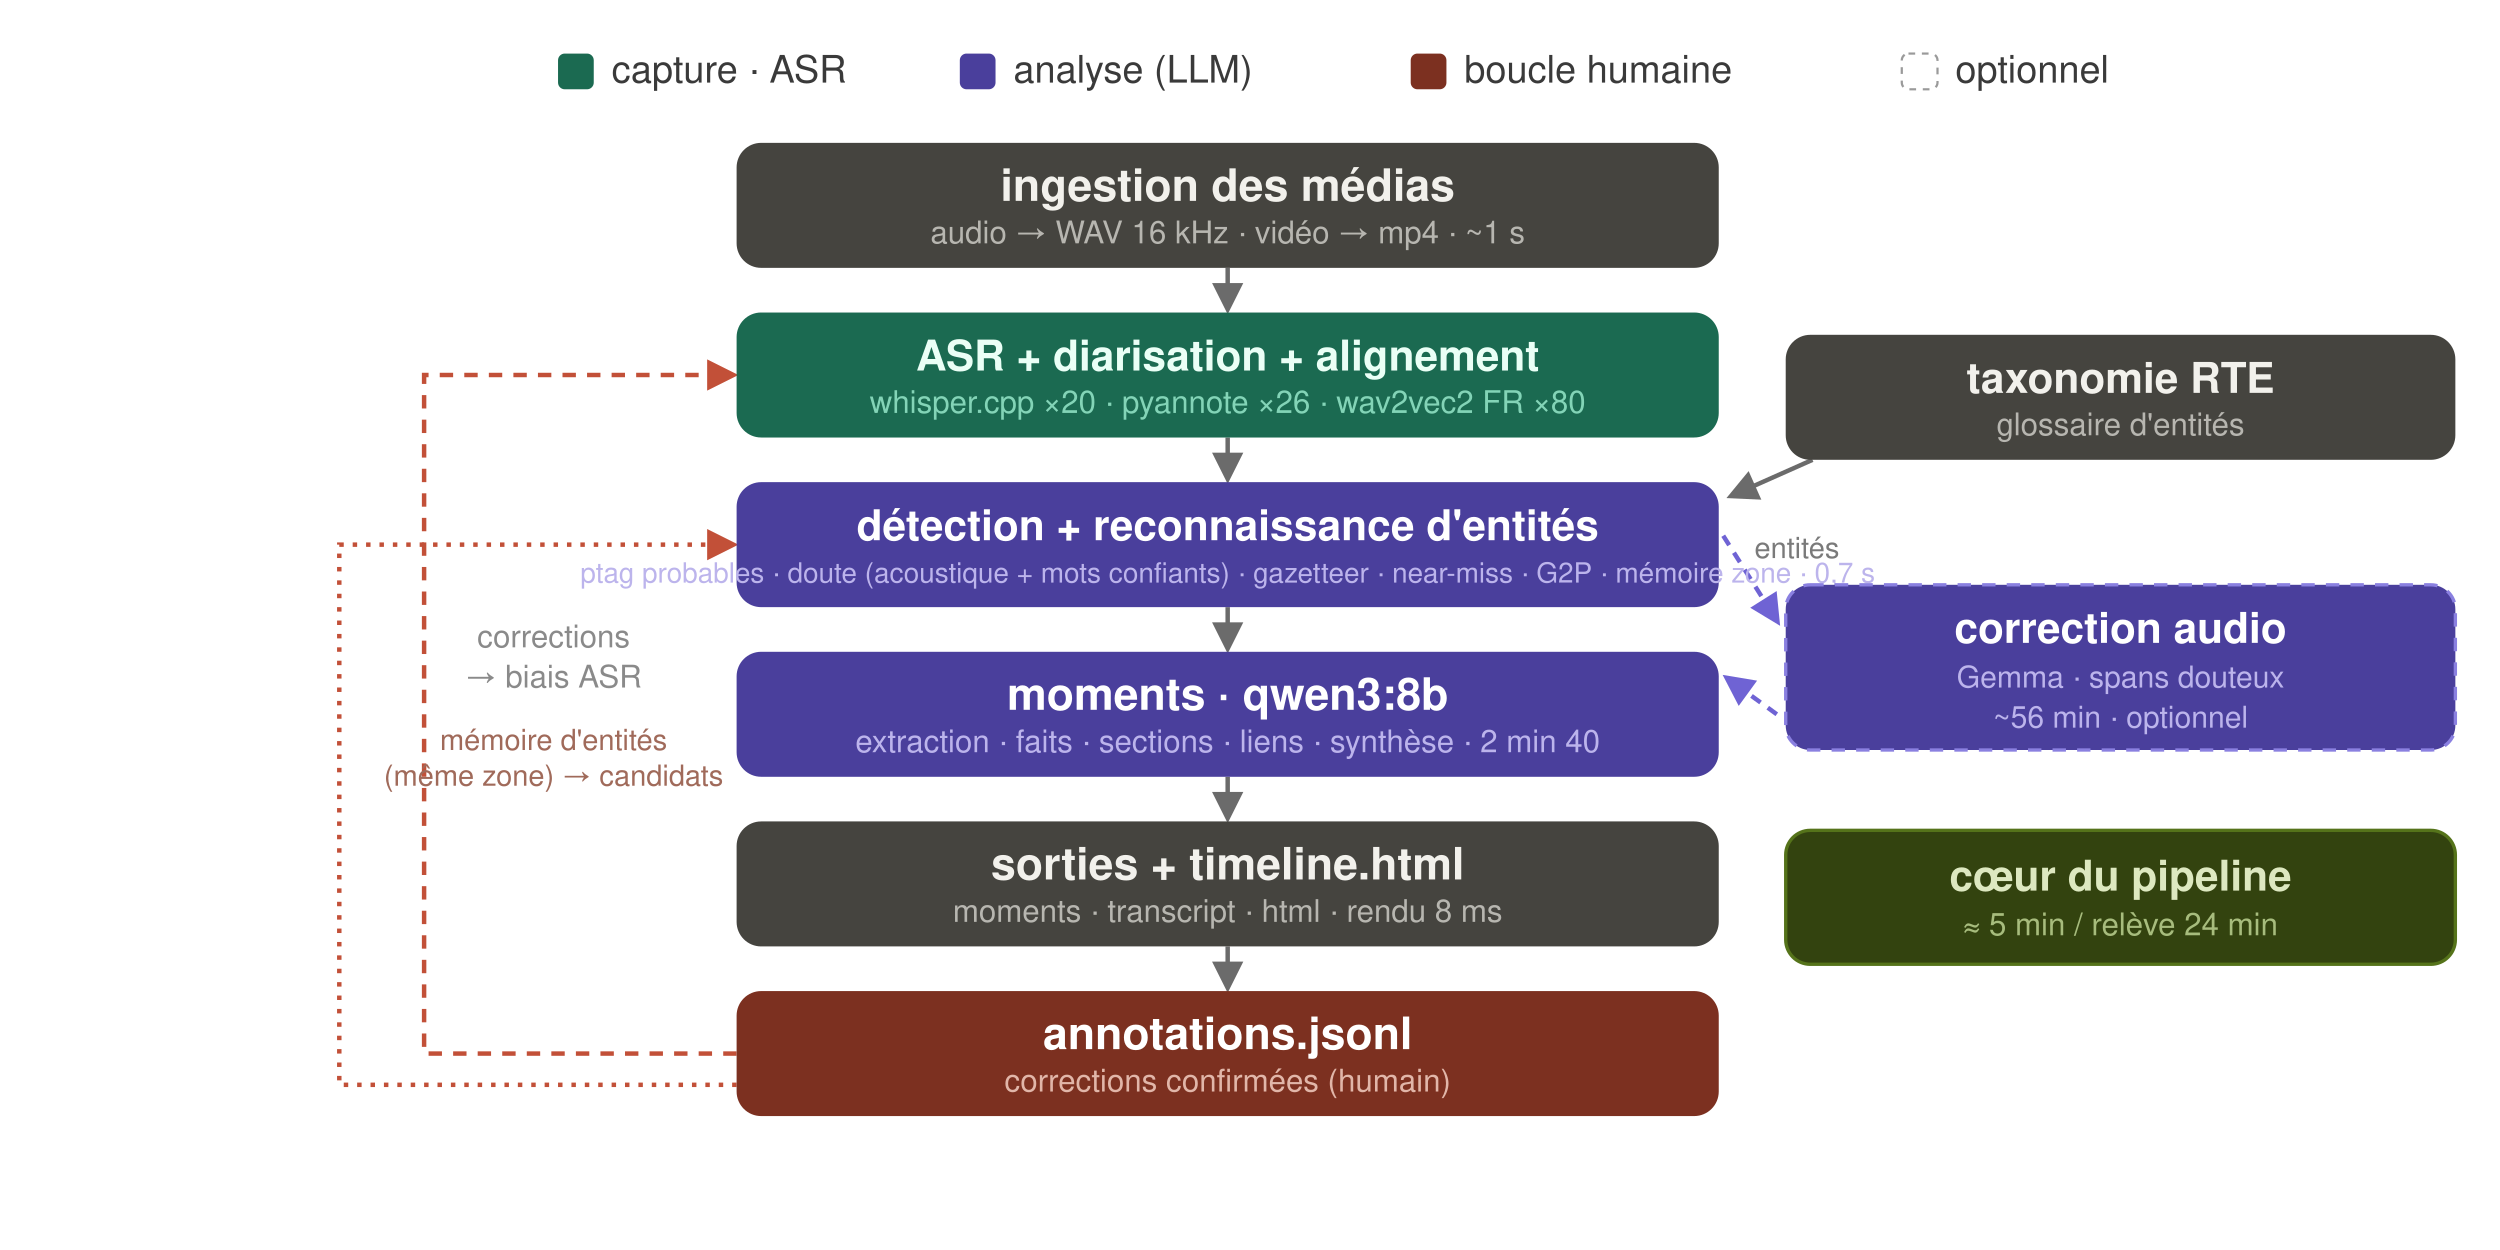
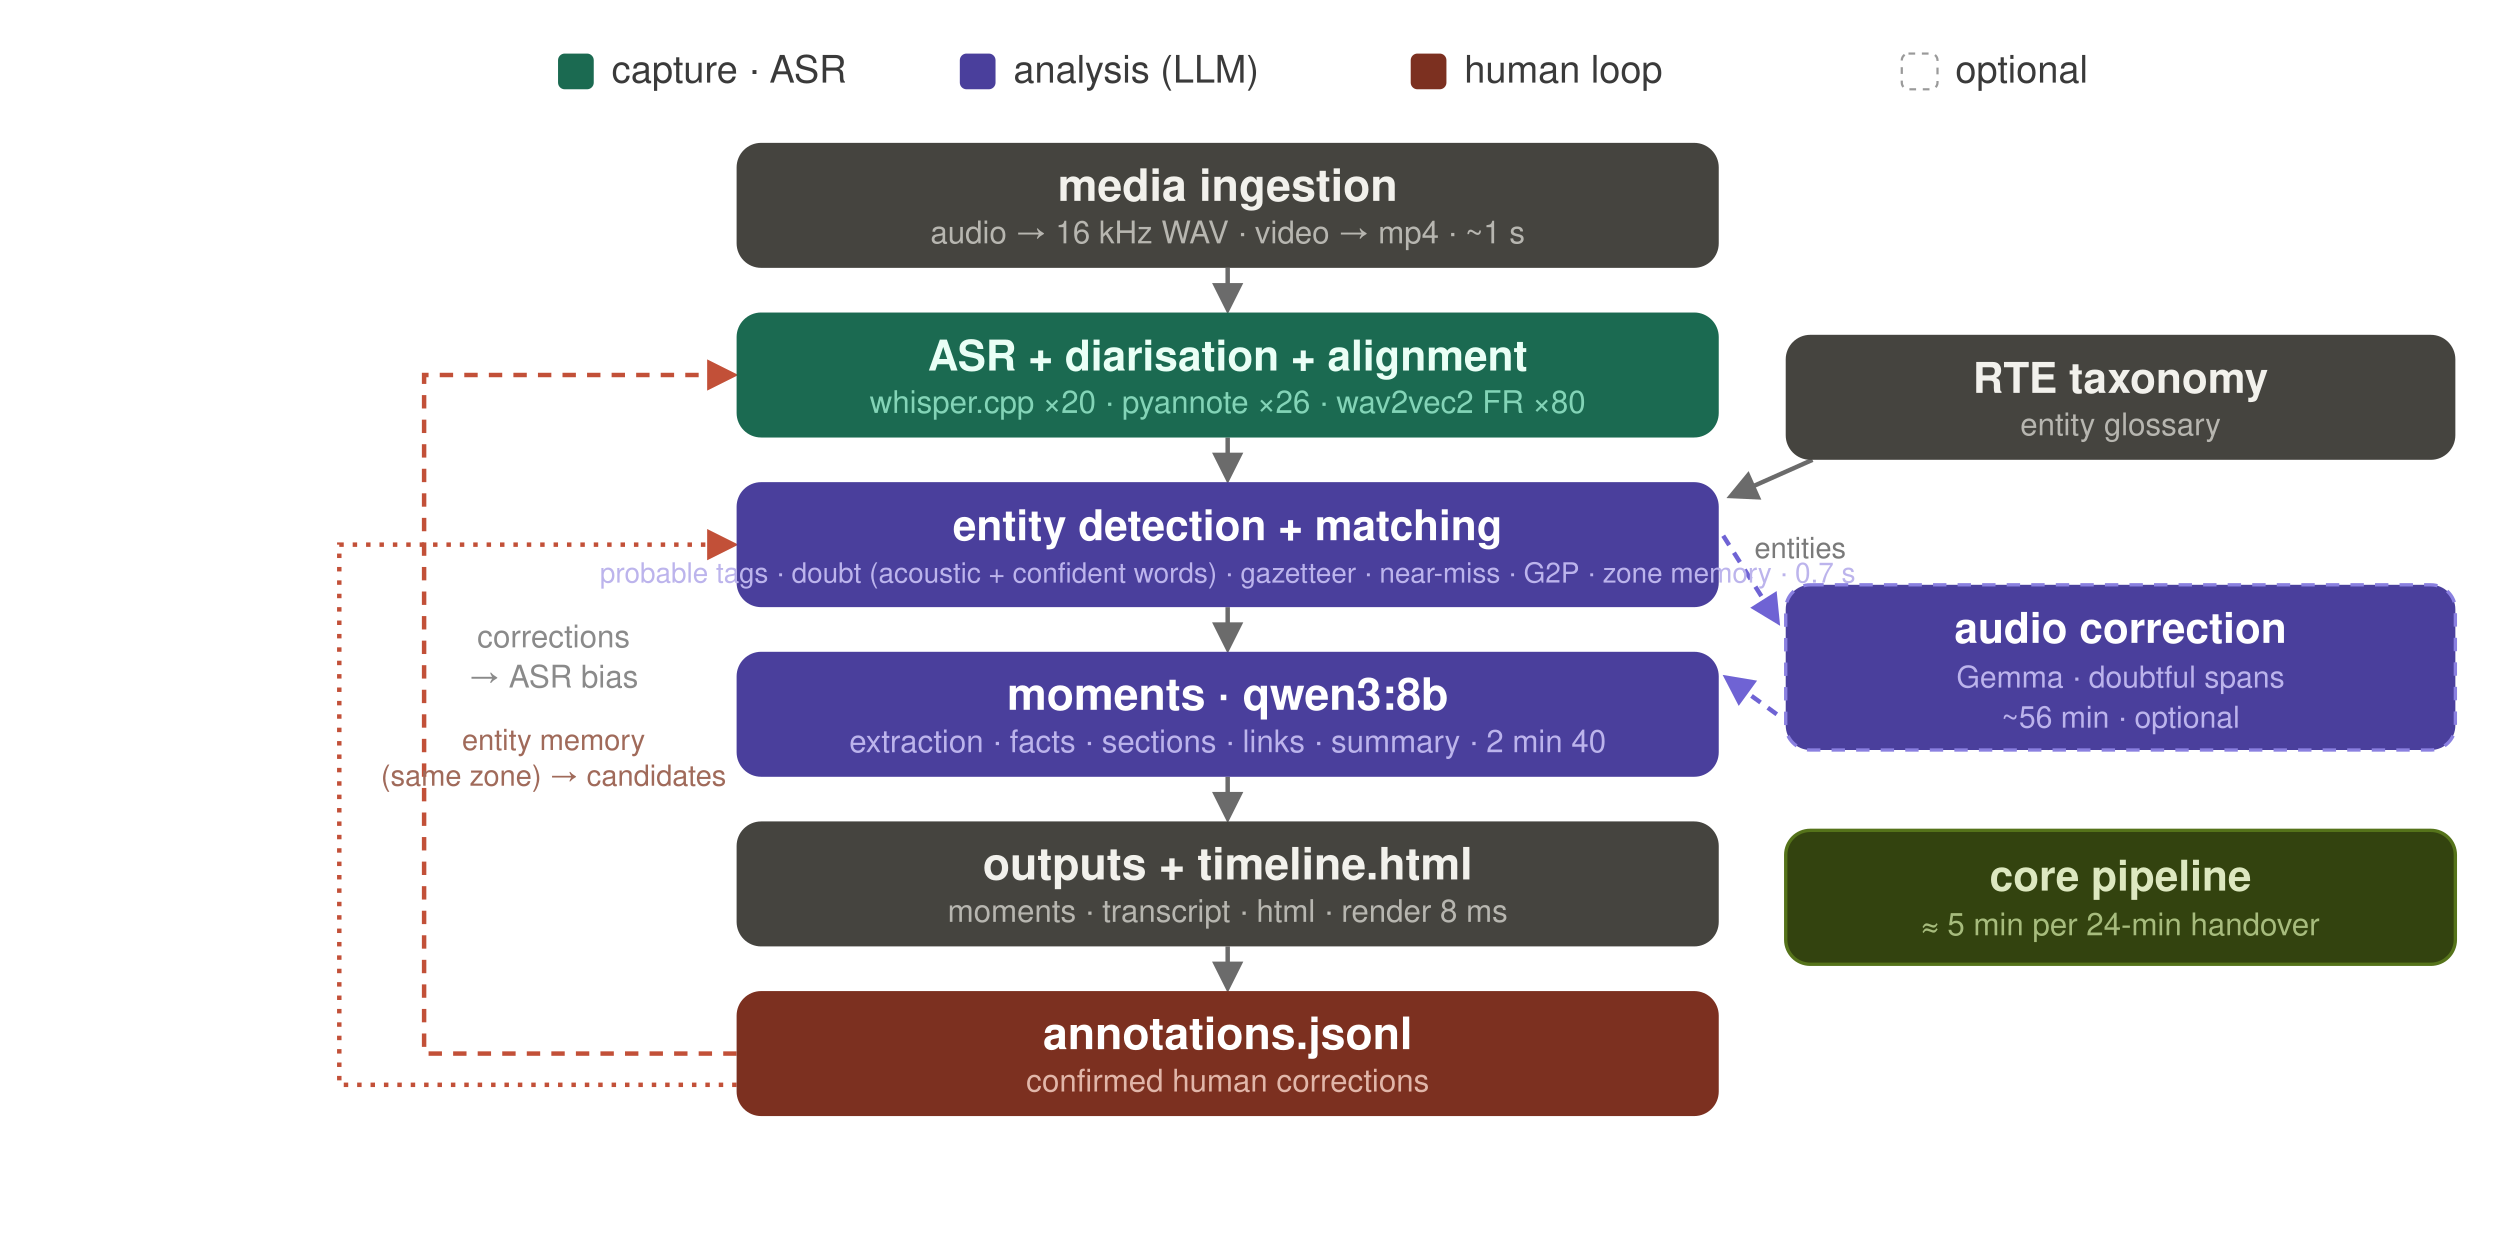
<svg xmlns="http://www.w3.org/2000/svg" viewBox="0 0 1120 560" font-family="-apple-system, BlinkMacSystemFont, 'Segoe UI', Helvetica, Arial, sans-serif" role="img" aria-labelledby="ttl desc">
  <rect x="0" y="0" width="1120" height="560" fill="#ffffff" />
  <defs>
    <marker id="ag" viewBox="0 0 10 10" refX="8" refY="5" markerWidth="7" markerHeight="7" orient="auto-start-reverse">
      <path d="M0,0 L10,5 L0,10 z" fill="#6b6b6b" />
    </marker>
    <marker id="ap" viewBox="0 0 10 10" refX="8" refY="5" markerWidth="7" markerHeight="7" orient="auto-start-reverse">
      <path d="M0,0 L10,5 L0,10 z" fill="#6f63d4" />
    </marker>
    <marker id="ar" viewBox="0 0 10 10" refX="8" refY="5" markerWidth="7" markerHeight="7" orient="auto-start-reverse">
      <path d="M0,0 L10,5 L0,10 z" fill="#c25038" />
    </marker>
  </defs>
  <g font-size="17" fill="#3a3a3a">
    <rect x="250" y="24" width="16" height="16" rx="3" fill="#1b6a51" />
    <text x="274" y="37">capture · ASR</text>
    <rect x="430" y="24" width="16" height="16" rx="3" fill="#4a3f9c" />
-     <text x="454" y="37">analyse (LLM)</text>
+     <text x="454" y="37">analysis (LLM)</text>
    <rect x="632" y="24" width="16" height="16" rx="3" fill="#7c3020" />
-     <text x="656" y="37">boucle humaine</text>
+     <text x="656" y="37">human loop</text>
    <rect x="852" y="24" width="16" height="16" rx="3" fill="none" stroke="#9a9a9a" stroke-dasharray="3 3" />
-     <text x="876" y="37">optionnel</text>
+     <text x="876" y="37">optional</text>
  </g>
  <g fill="none" stroke="#6b6b6b" stroke-width="2" marker-end="url(#ag)">
    <path d="M550,120 L550,138" />
    <path d="M550,196 L550,214" />
    <path d="M550,272 L550,290" />
    <path d="M550,348 L550,366" />
    <path d="M550,424 L550,442" />
  </g>
  <path d="M812,206 L776,222" fill="none" stroke="#6b6b6b" stroke-width="2" marker-end="url(#ag)" />
-   <text x="786" y="250" font-size="13" fill="#7a7a7a">entités</text>
+   <text x="786" y="250" font-size="13" fill="#7a7a7a">entities</text>
  <g fill="none" stroke="#6f63d4" stroke-width="2" stroke-dasharray="5 4">
    <path d="M772,240 L796,278" marker-end="url(#ap)" />
    <path d="M796,320 L774,304" marker-end="url(#ap)" />
  </g>
  <path d="M330,472 L190,472 L190,168 L328,168" fill="none" stroke="#c25038" stroke-width="2" stroke-dasharray="6 5" marker-end="url(#ar)" />
  <path d="M330,486 L152,486 L152,244 L328,244" fill="none" stroke="#c25038" stroke-width="2" stroke-dasharray="2 4" marker-end="url(#ar)" />
  <text x="248" y="290" font-size="14" fill="#8a8a8a" text-anchor="middle">corrections</text>
-   <text x="248" y="308" font-size="14" fill="#8a8a8a" text-anchor="middle">→ biais ASR</text>
-   <text x="248" y="336" font-size="13" fill="#a06a5a" text-anchor="middle">mémoire d'entités</text>
-   <text x="248" y="352" font-size="13" fill="#a06a5a" text-anchor="middle">(même zone) → candidats</text>
+   <text x="248" y="308" font-size="14" fill="#8a8a8a" text-anchor="middle">→ ASR bias</text>
+   <text x="248" y="336" font-size="13" fill="#a06a5a" text-anchor="middle">entity memory</text>
+   <text x="248" y="352" font-size="13" fill="#a06a5a" text-anchor="middle">(same zone) → candidates</text>
  <rect x="330" y="64" width="440" height="56" rx="11" fill="#45443f" />
-   <text x="550" y="90" text-anchor="middle" font-size="20" font-weight="700" fill="#f2f1ec">ingestion des médias</text>
-   <text x="550" y="109" text-anchor="middle" font-size="14" fill="#b7b6b0">audio → WAV 16 kHz · vidéo → mp4 · ~1 s</text>
+   <text x="550" y="90" text-anchor="middle" font-size="20" font-weight="700" fill="#f2f1ec">media ingestion</text>
+   <text x="550" y="109" text-anchor="middle" font-size="14" fill="#b7b6b0">audio → 16 kHz WAV · video → mp4 · ~1 s</text>
  <rect x="330" y="140" width="440" height="56" rx="11" fill="#1b6a51" />
-   <text x="550" y="166" text-anchor="middle" font-size="19" font-weight="700" fill="#eafff6">ASR + diarisation + alignement</text>
+   <text x="550" y="166" text-anchor="middle" font-size="19" font-weight="700" fill="#eafff6">ASR + diarisation + alignment</text>
  <text x="550" y="185" text-anchor="middle" font-size="14" fill="#83d4b7">whisper.cpp ×20 · pyannote ×26 · wav2vec2 FR ×80</text>
  <rect x="330" y="216" width="440" height="56" rx="11" fill="#4a3f9c" />
-   <text x="550" y="242" text-anchor="middle" font-size="19" font-weight="700" fill="#ffffff">détection + reconnaissance d'entités</text>
-   <text x="550" y="261" text-anchor="middle" font-size="12.5" fill="#bcb4ec">ptag probables · doute (acoustique + mots confiants) · gazetteer · near-miss · G2P · mémoire zone · 0,7 s</text>
+   <text x="550" y="242" text-anchor="middle" font-size="19" font-weight="700" fill="#ffffff">entity detection + matching</text>
+   <text x="550" y="261" text-anchor="middle" font-size="12.5" fill="#bcb4ec">probable tags · doubt (acoustic + confident words) · gazetteer · near-miss · G2P · zone memory · 0.7 s</text>
  <rect x="330" y="292" width="440" height="56" rx="11" fill="#4a3f9c" />
  <text x="550" y="318" text-anchor="middle" font-size="20" font-weight="700" fill="#ffffff">moments · qwen3:8b</text>
-   <text x="550" y="337" text-anchor="middle" font-size="14" fill="#bcb4ec">extraction · faits · sections · liens · synthèse · 2 min 40</text>
+   <text x="550" y="337" text-anchor="middle" font-size="14" fill="#bcb4ec">extraction · facts · sections · links · summary · 2 min 40</text>
  <rect x="330" y="368" width="440" height="56" rx="11" fill="#45443f" />
-   <text x="550" y="394" text-anchor="middle" font-size="20" font-weight="700" fill="#f2f1ec">sorties + timeline.html</text>
-   <text x="550" y="413" text-anchor="middle" font-size="14" fill="#b7b6b0">moments · transcript · html · rendu 8 ms</text>
+   <text x="550" y="394" text-anchor="middle" font-size="20" font-weight="700" fill="#f2f1ec">outputs + timeline.html</text>
+   <text x="550" y="413" text-anchor="middle" font-size="14" fill="#b7b6b0">moments · transcript · html · render 8 ms</text>
  <rect x="330" y="444" width="440" height="56" rx="11" fill="#7c3020" />
  <text x="550" y="470" text-anchor="middle" font-size="20" font-weight="700" fill="#ffffff">annotations.jsonl</text>
-   <text x="550" y="489" text-anchor="middle" font-size="14" fill="#e1b6a9">corrections confirmées (humain)</text>
+   <text x="550" y="489" text-anchor="middle" font-size="14" fill="#e1b6a9">confirmed human corrections</text>
  <rect x="800" y="150" width="300" height="56" rx="11" fill="#45443f" />
-   <text x="950" y="176" text-anchor="middle" font-size="19" font-weight="700" fill="#f2f1ec">taxonomie RTE</text>
-   <text x="950" y="195" text-anchor="middle" font-size="14" fill="#b7b6b0">glossaire d'entités</text>
+   <text x="950" y="176" text-anchor="middle" font-size="19" font-weight="700" fill="#f2f1ec">RTE taxonomy</text>
+   <text x="950" y="195" text-anchor="middle" font-size="14" fill="#b7b6b0">entity glossary</text>
  <rect x="800" y="262" width="300" height="74" rx="11" fill="#4a3f9c" stroke="#8a80e0" stroke-width="1.5" stroke-dasharray="6 5" />
-   <text x="950" y="288" text-anchor="middle" font-size="19" font-weight="700" fill="#ffffff">correction audio</text>
-   <text x="950" y="308" text-anchor="middle" font-size="13.5" fill="#bcb4ec">Gemma · spans douteux</text>
-   <text x="950" y="326" text-anchor="middle" font-size="13.5" fill="#bcb4ec">~56 min · optionnel</text>
+   <text x="950" y="288" text-anchor="middle" font-size="19" font-weight="700" fill="#ffffff">audio correction</text>
+   <text x="950" y="308" text-anchor="middle" font-size="13.5" fill="#bcb4ec">Gemma · doubtful spans</text>
+   <text x="950" y="326" text-anchor="middle" font-size="13.5" fill="#bcb4ec">~56 min · optional</text>
  <rect x="800" y="372" width="300" height="60" rx="11" fill="#33430f" stroke="#55731a" stroke-width="1.5" />
-   <text x="950" y="399" text-anchor="middle" font-size="19" font-weight="700" fill="#dde8c0">cœur du pipeline</text>
-   <text x="950" y="419" text-anchor="middle" font-size="14" fill="#a7bc7d">≈ 5 min / relève 24 min</text>
+   <text x="950" y="399" text-anchor="middle" font-size="19" font-weight="700" fill="#dde8c0">core pipeline</text>
+   <text x="950" y="419" text-anchor="middle" font-size="14" fill="#a7bc7d">≈ 5 min per 24-min handover</text>
</svg>
